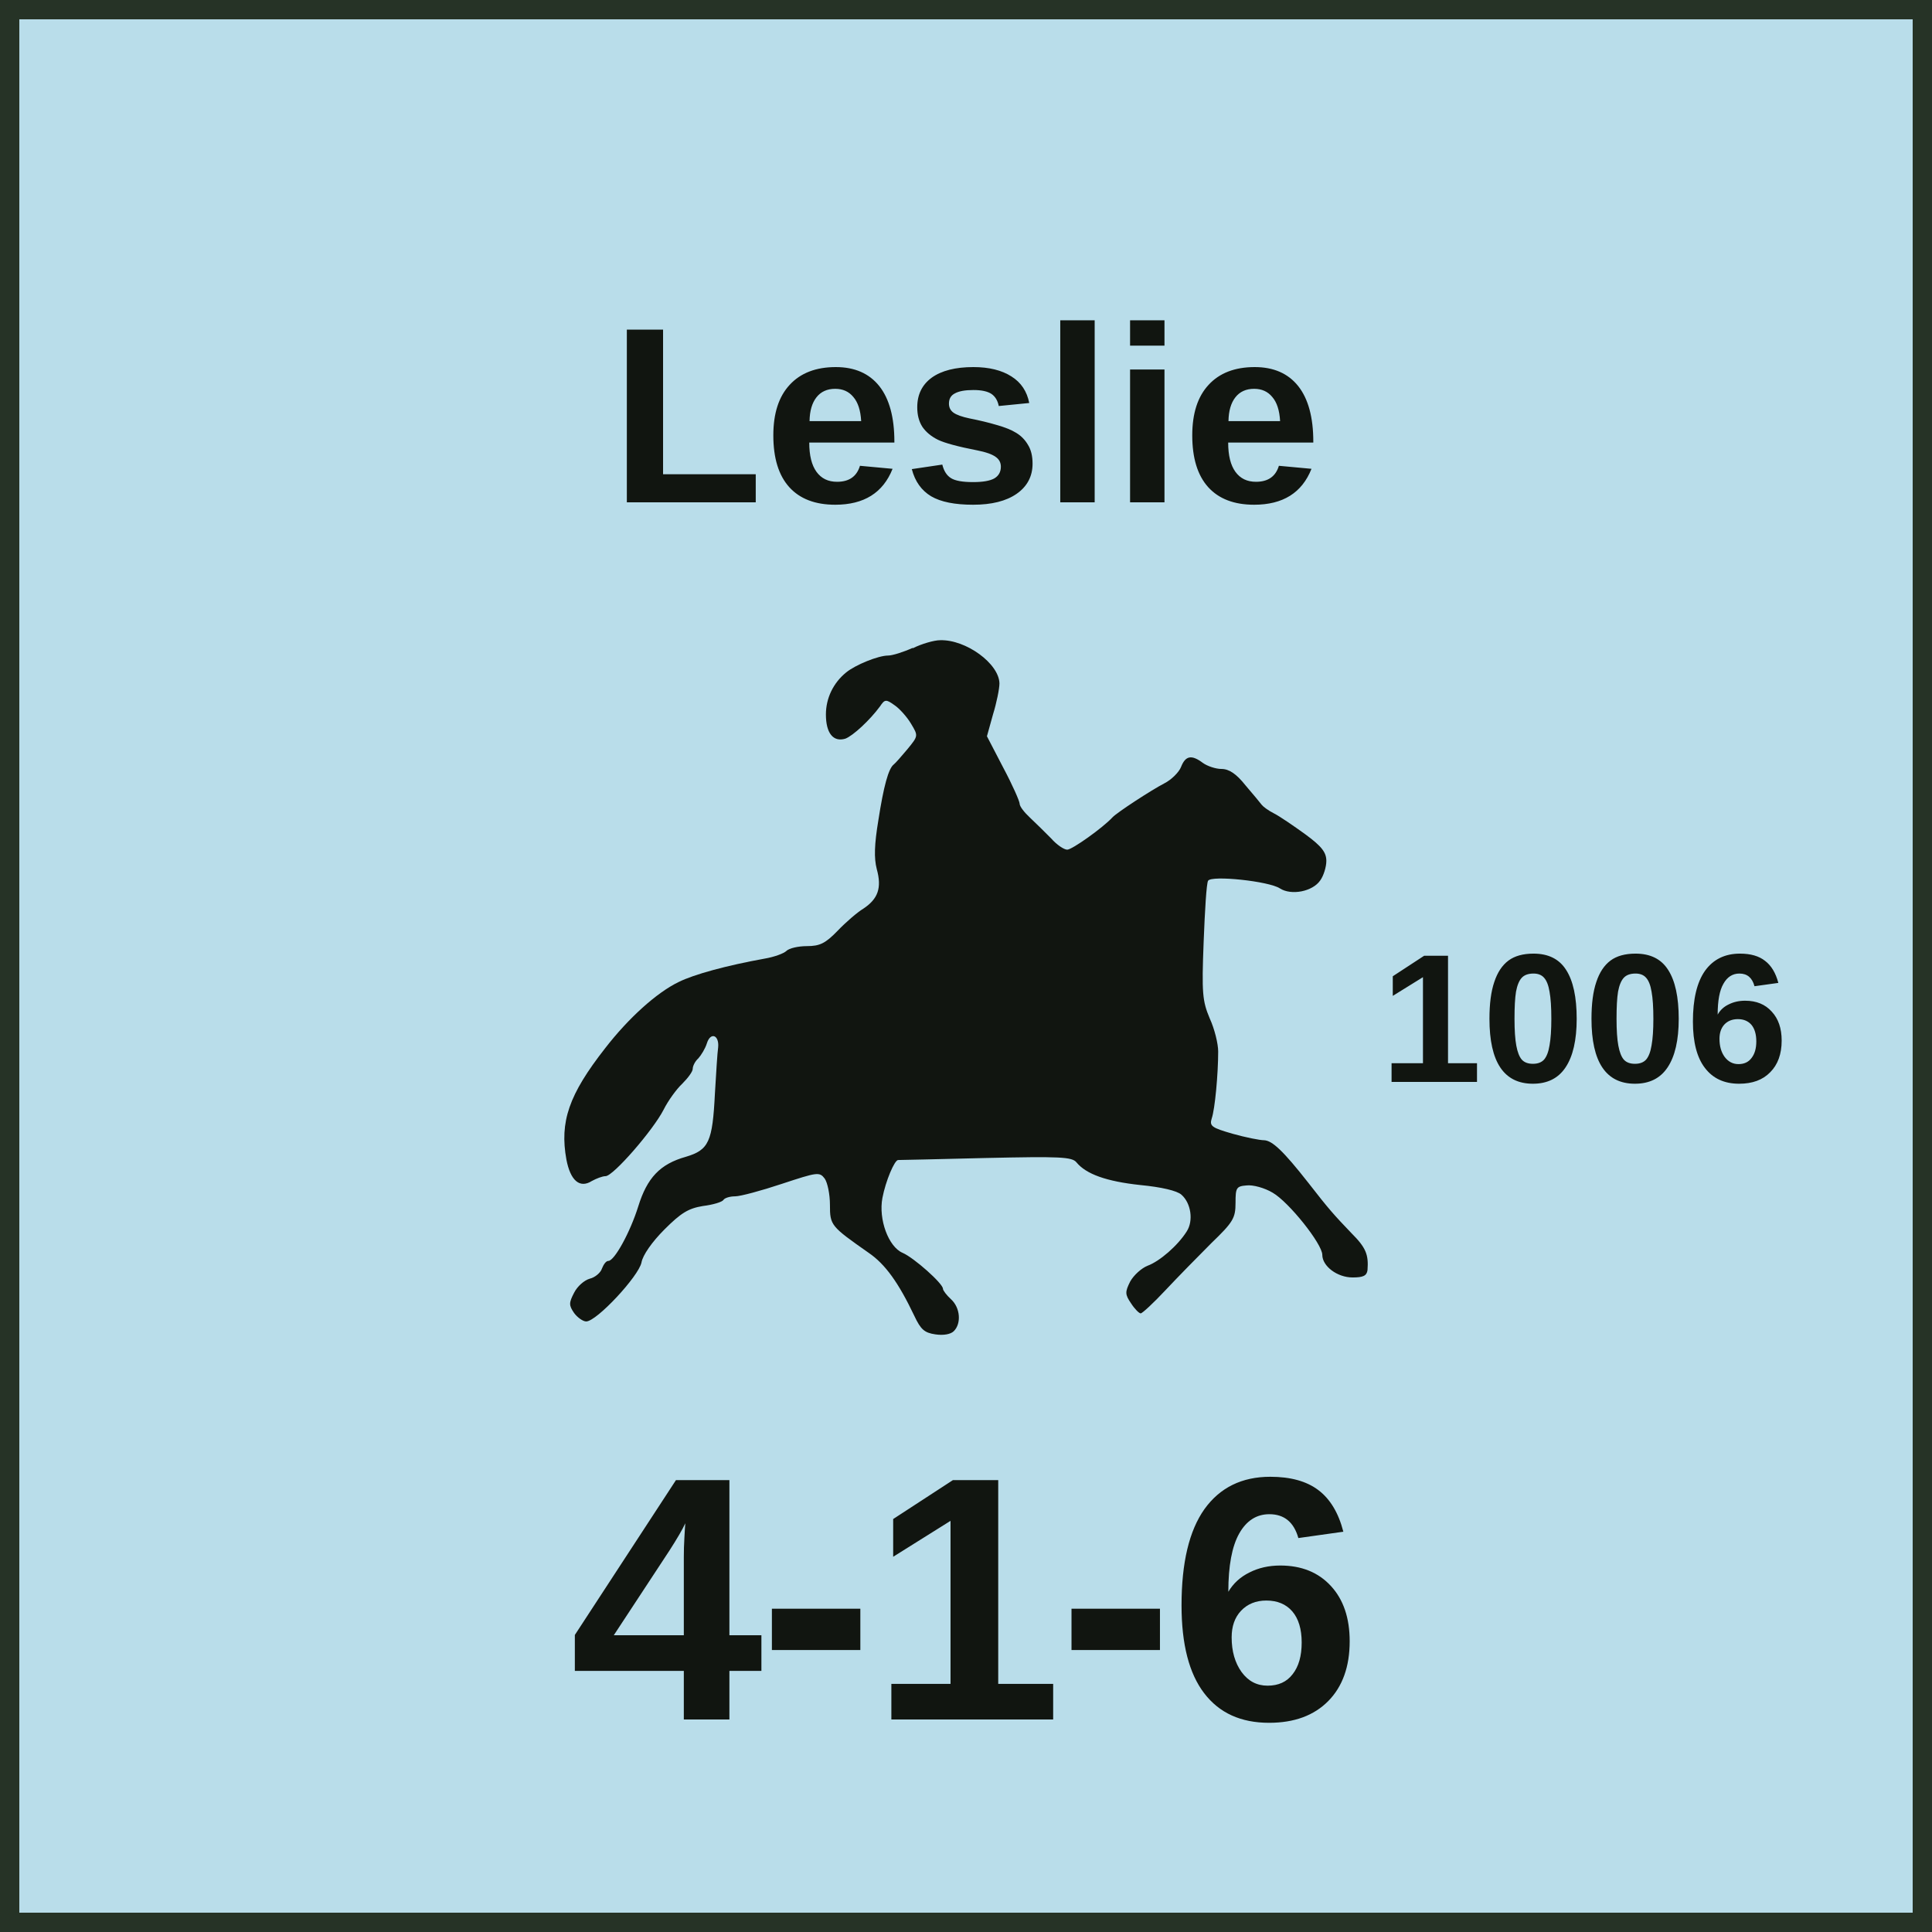
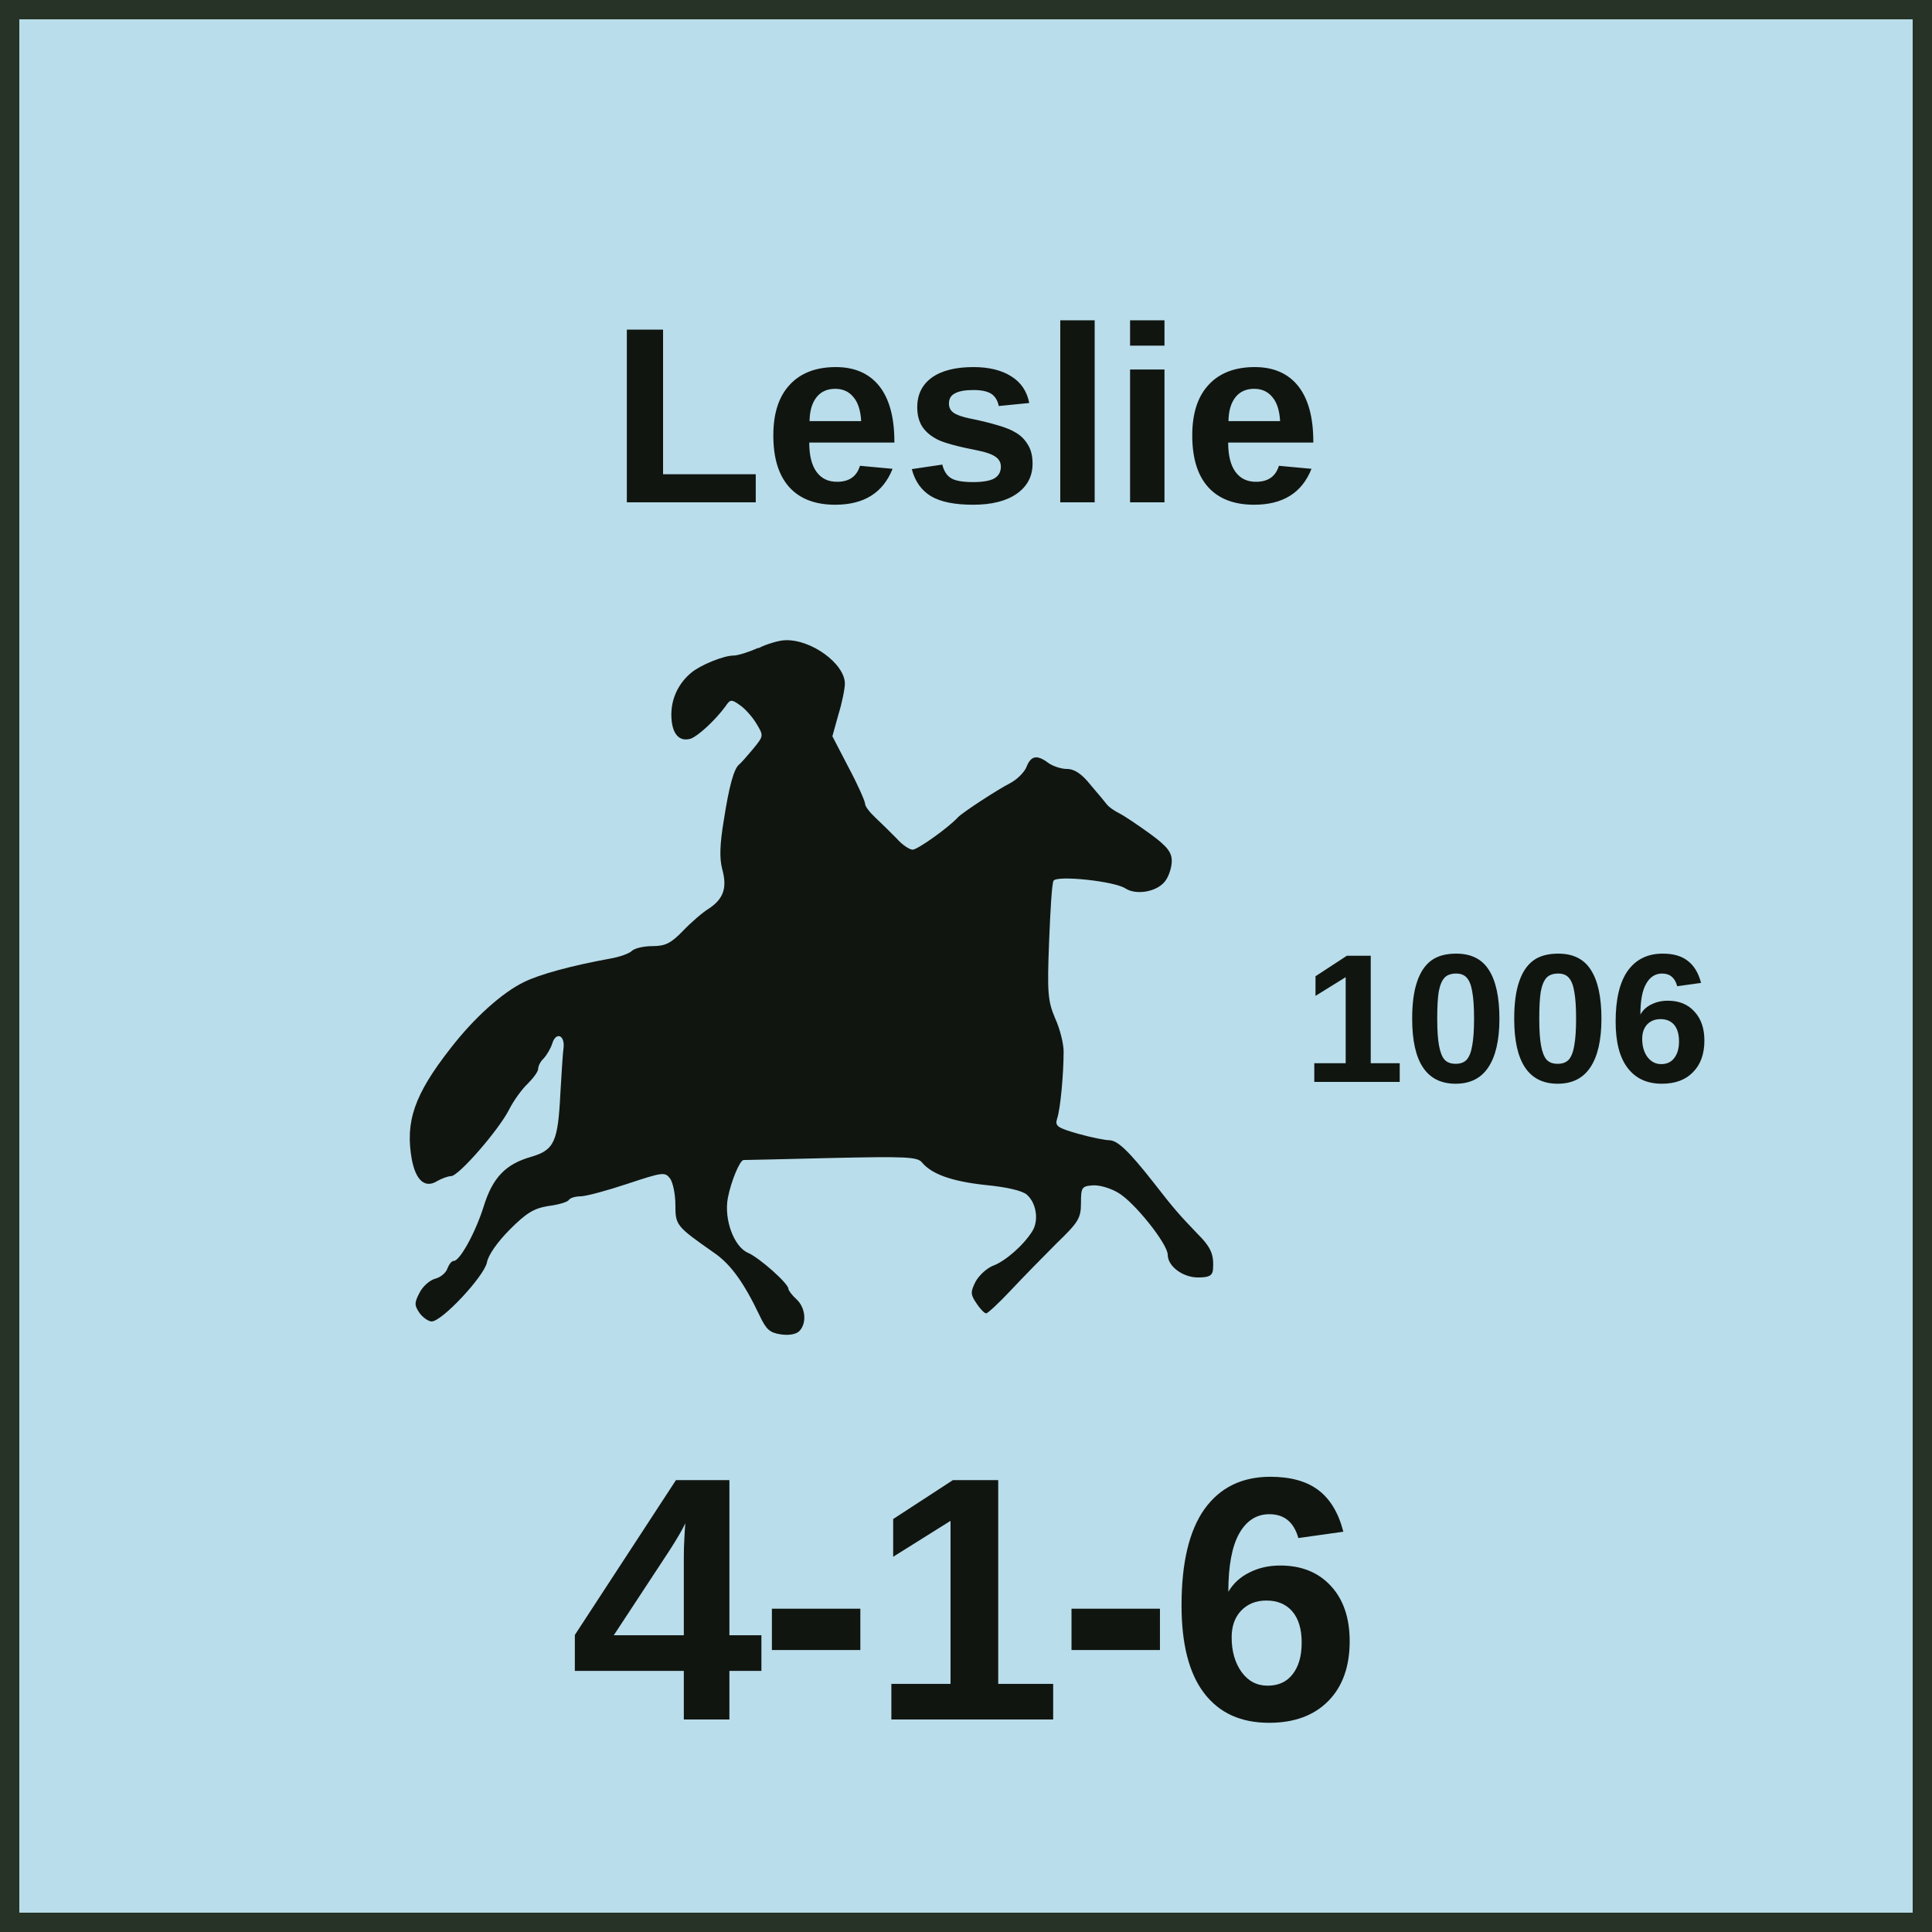
<svg xmlns="http://www.w3.org/2000/svg" width="100" height="100" viewBox="0 0 100 100" role="img" aria-labelledby="title desc">
  <style>
    text { fill: #111510; font-family: "Arial Narrow", "Helvetica Neue", Arial, sans-serif; }
    .name { font-weight: 700; text-anchor: middle; }
    .setup { font-size: 9.5px; font-weight: 700; text-anchor: middle; }
    .factors { font-size: 18px; font-weight: 800; text-anchor: middle; letter-spacing: -0.25px; }
    .turn { font-size: 17px; font-weight: 800; text-anchor: middle; }
  </style>
  <rect x="0.5" y="0.5" width="99" height="99" fill="#B9DDEA" stroke="#263326" stroke-width="1" />
  <text class="name" x="50" y="26" font-size="13">Leslie</text>
-   <svg x="27.5" y="31" width="47" height="42" viewBox="400 400 2250 1950" preserveAspectRatio="xMidYMid meet">
+   <svg x="19.5" y="31" width="47" height="42" viewBox="400 400 2250 1950" preserveAspectRatio="xMidYMid meet">
    <g transform="translate(0 2500) scale(1 -1)" fill="#111510">
      <path d="M1345 2009c-22-10-50-19-61-19-24 0-81-23-104-42-32-26-50-64-50-104 0-46 18-69 48-60 19 7 61 46 86 80 12 18 15 18 36 3 12-8 31-29 41-46 18-30 18-30-9-63-15-18-30-35-34-38-13-10-25-54-38-138-10-60-11-94-4-121 13-47 3-74-33-98-15-9-44-34-64-55-30-31-44-38-76-38-21 0-44-5-51-12-6-6-30-15-54-19-94-17-175-39-213-58-54-26-124-89-182-164-90-115-113-182-96-276 10-52 33-72 63-53 11 6 26 12 34 12 19 0 118 114 144 165 11 22 32 51 46 64 14 14 26 30 26 37 0 7 6 19 14 26 7 8 17 24 21 37 9 29 31 21 28-10-2-13-5-64-8-114-6-120-15-140-72-157-64-18-96-52-118-123-20-64-59-135-74-135-6 0-12-9-16-19-3-10-17-22-30-25-14-4-31-19-39-35-13-25-13-31 0-50 8-11 22-21 30-21 26 0 130 112 137 146 3 18 26 51 57 82 41 41 59 52 95 58 25 3 48 10 51 15 3 5 16 9 29 9 13 0 65 14 116 31 88 29 93 30 106 13 7-10 13-39 13-65 0-51 2-53 96-119 41-28 74-74 113-156 16-34 25-42 52-46 20-3 38 0 46 8 19 19 16 58-7 79-11 10-20 22-20 26 0 13-72 77-100 89-35 15-60 83-50 136 8 42 30 94 39 94 3 0 101 2 217 5 183 4 214 3 225-11 24-29 74-47 158-56 52-5 91-14 102-24 24-21 30-65 13-91-22-35-67-74-97-85-15-6-34-23-43-39-13-26-13-32 2-54 9-14 20-25 24-25 4 0 32 26 61 57 30 32 81 84 114 117 54 52 60 62 60 100 0 37 2 41 27 43 16 2 45-6 65-18 40-23 123-127 123-154 0-28 37-56 75-56 26 0 35 4 37 18 3 39-4 56-40 92-43 45-55 58-107 125-62 79-89 104-109 105-11 0-46 7-78 16-52 15-58 19-52 38 8 23 16 110 16 166 0 19-9 56-21 82-18 43-20 62-15 190 3 77 7 145 11 151 8 14 151-1 178-19 28-18 81-8 100 20 8 11 15 33 15 48 0 21-11 36-52 66-29 21-64 45-78 52-14 7-27 17-30 21-3 4-21 26-40 48-23 29-41 41-60 41-14 0-35 7-46 15-28 21-43 18-54-10-5-13-24-32-42-41-31-16-117-72-128-84-24-26-100-80-112-80-8 0-26 12-40 28-15 15-38 38-52 51-14 13-26 28-26 35 0 6-18 47-41 90l-40 77 15 54c9 29 16 64 16 77-1 49-83 109-147 107-15 0-46-9-68-20z" />
    </g>
  </svg>
-   <text class="setup" x="82" y="56">1006</text>
+   <text class="setup" x="78" y="56">1006</text>
  <text class="factors" x="50" y="89">4-1-6</text>
</svg>
